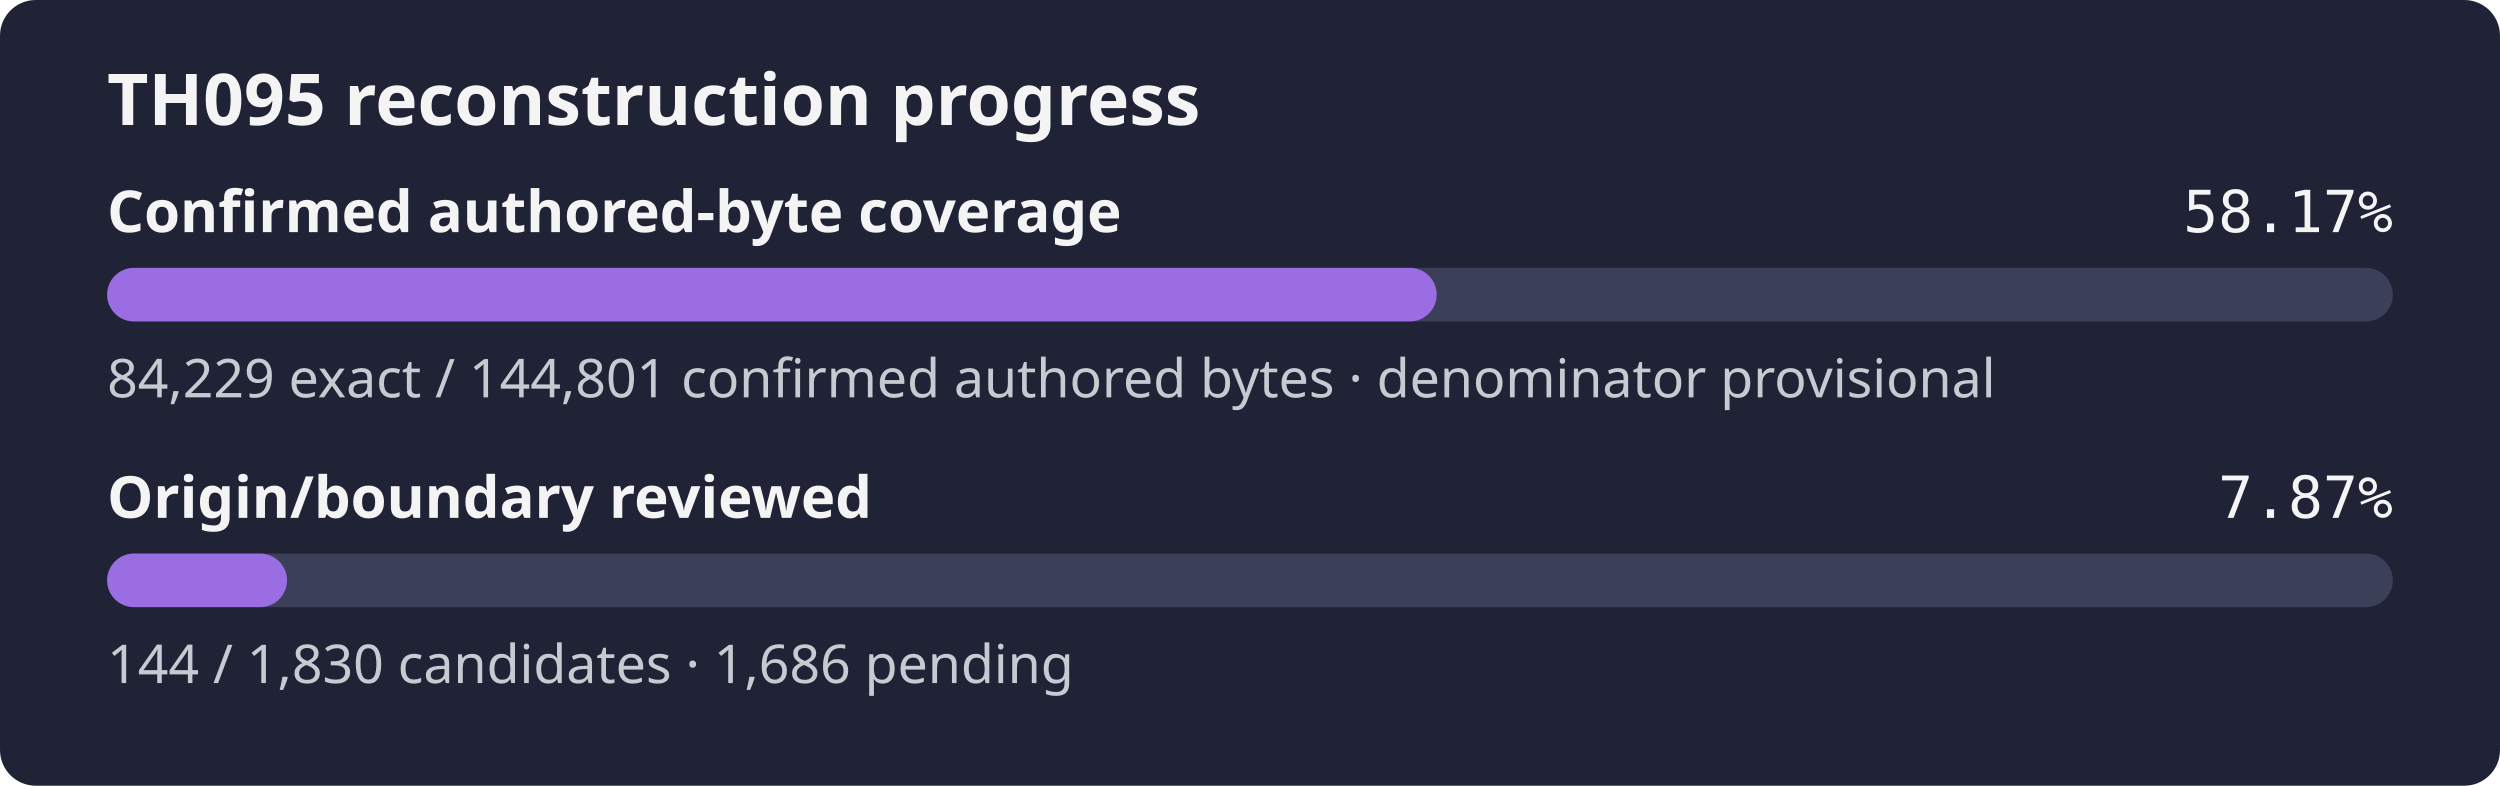
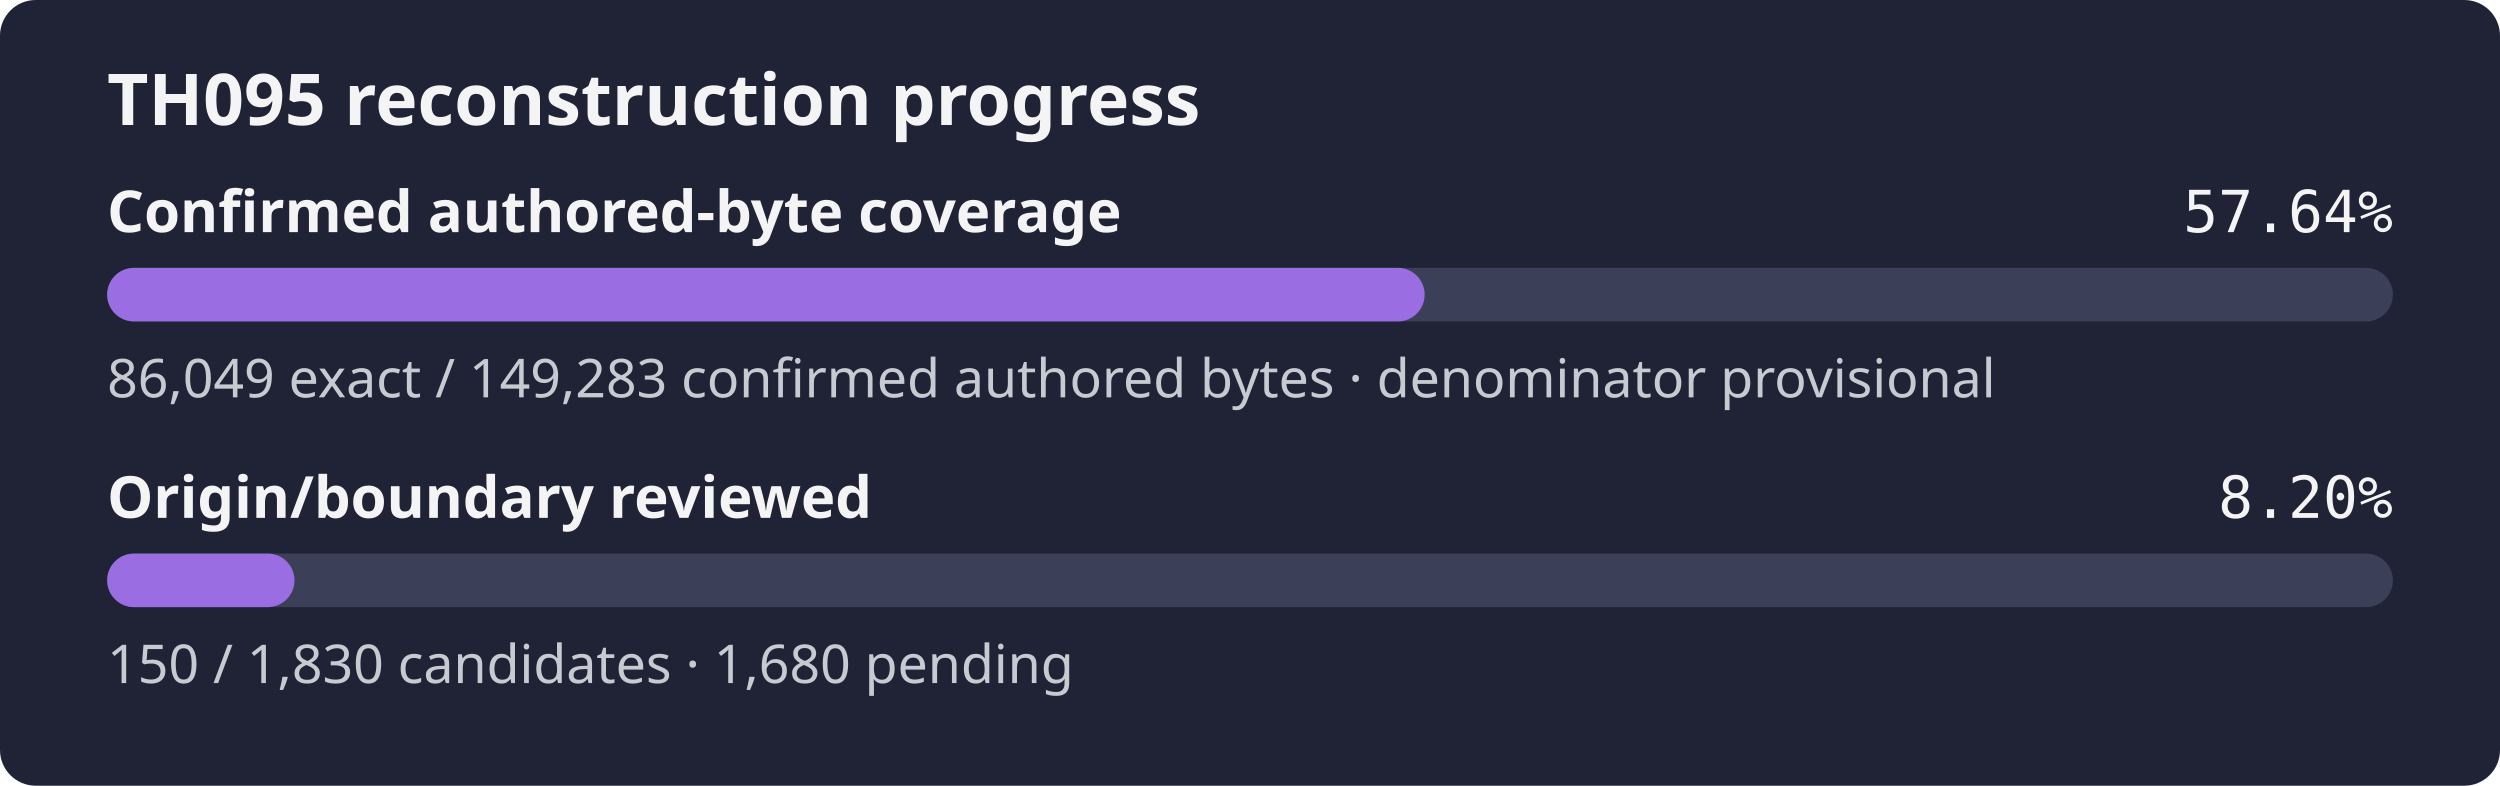
- <svg xmlns="http://www.w3.org/2000/svg" width="560" height="176" role="img" aria-label="TH095 reconstruction progress: 58.17% of the confirmed authored-byte set is exact, origin review 7.87%">
+ <svg xmlns="http://www.w3.org/2000/svg" width="560" height="176" role="img" aria-label="TH095 reconstruction progress: 57.64% of the confirmed authored-byte set is exact, origin review 8.20%">
  <rect width="560" height="176" rx="8" fill="#1f2335" />
  <text x="24" y="28" fill="#f4f4f5" font-family="sans-serif" font-size="16" font-weight="600">TH095 reconstruction progress</text>
  <text x="24" y="52" fill="#f4f4f5" font-family="sans-serif" font-size="13" font-weight="600">Confirmed authored-byte coverage</text>
-   <text x="536" y="52" fill="#f4f4f5" text-anchor="end" font-family="monospace" font-size="13">58.17%</text>
+   <text x="536" y="52" fill="#f4f4f5" text-anchor="end" font-family="monospace" font-size="13">57.64%</text>
  <rect x="24" y="60" width="512" height="12" rx="6" fill="#3b4058" />
-   <rect x="24" y="60" width="297.82" height="12" rx="6" fill="#9b6de3" />
-   <text x="24" y="89" fill="#c8cad2" font-family="sans-serif" font-size="12">84,229 exact / 144,801 confirmed authored bytes · denominator provisional</text>
+   <rect x="24" y="60" width="295.12" height="12" rx="6" fill="#9b6de3" />
+   <text x="24" y="89" fill="#c8cad2" font-family="sans-serif" font-size="12">86,049 exact / 149,283 confirmed authored bytes · denominator provisional</text>
  <text x="24" y="116" fill="#f4f4f5" font-family="sans-serif" font-size="13" font-weight="600">Origin/boundary reviewed</text>
-   <text x="536" y="116" fill="#f4f4f5" text-anchor="end" font-family="monospace" font-size="13">7.87%</text>
+   <text x="536" y="116" fill="#f4f4f5" text-anchor="end" font-family="monospace" font-size="13">8.20%</text>
  <rect x="24" y="124" width="512" height="12" rx="6" fill="#3b4058" />
-   <rect x="24" y="124" width="40.29" height="12" rx="6" fill="#9b6de3" />
-   <text x="24" y="153" fill="#c8cad2" font-family="sans-serif" font-size="12">144 / 1,830 candidates · 1,686 pending</text>
+   <rect x="24" y="124" width="41.97" height="12" rx="6" fill="#9b6de3" />
+   <text x="24" y="153" fill="#c8cad2" font-family="sans-serif" font-size="12">150 / 1,830 candidates · 1,680 pending</text>
</svg>
